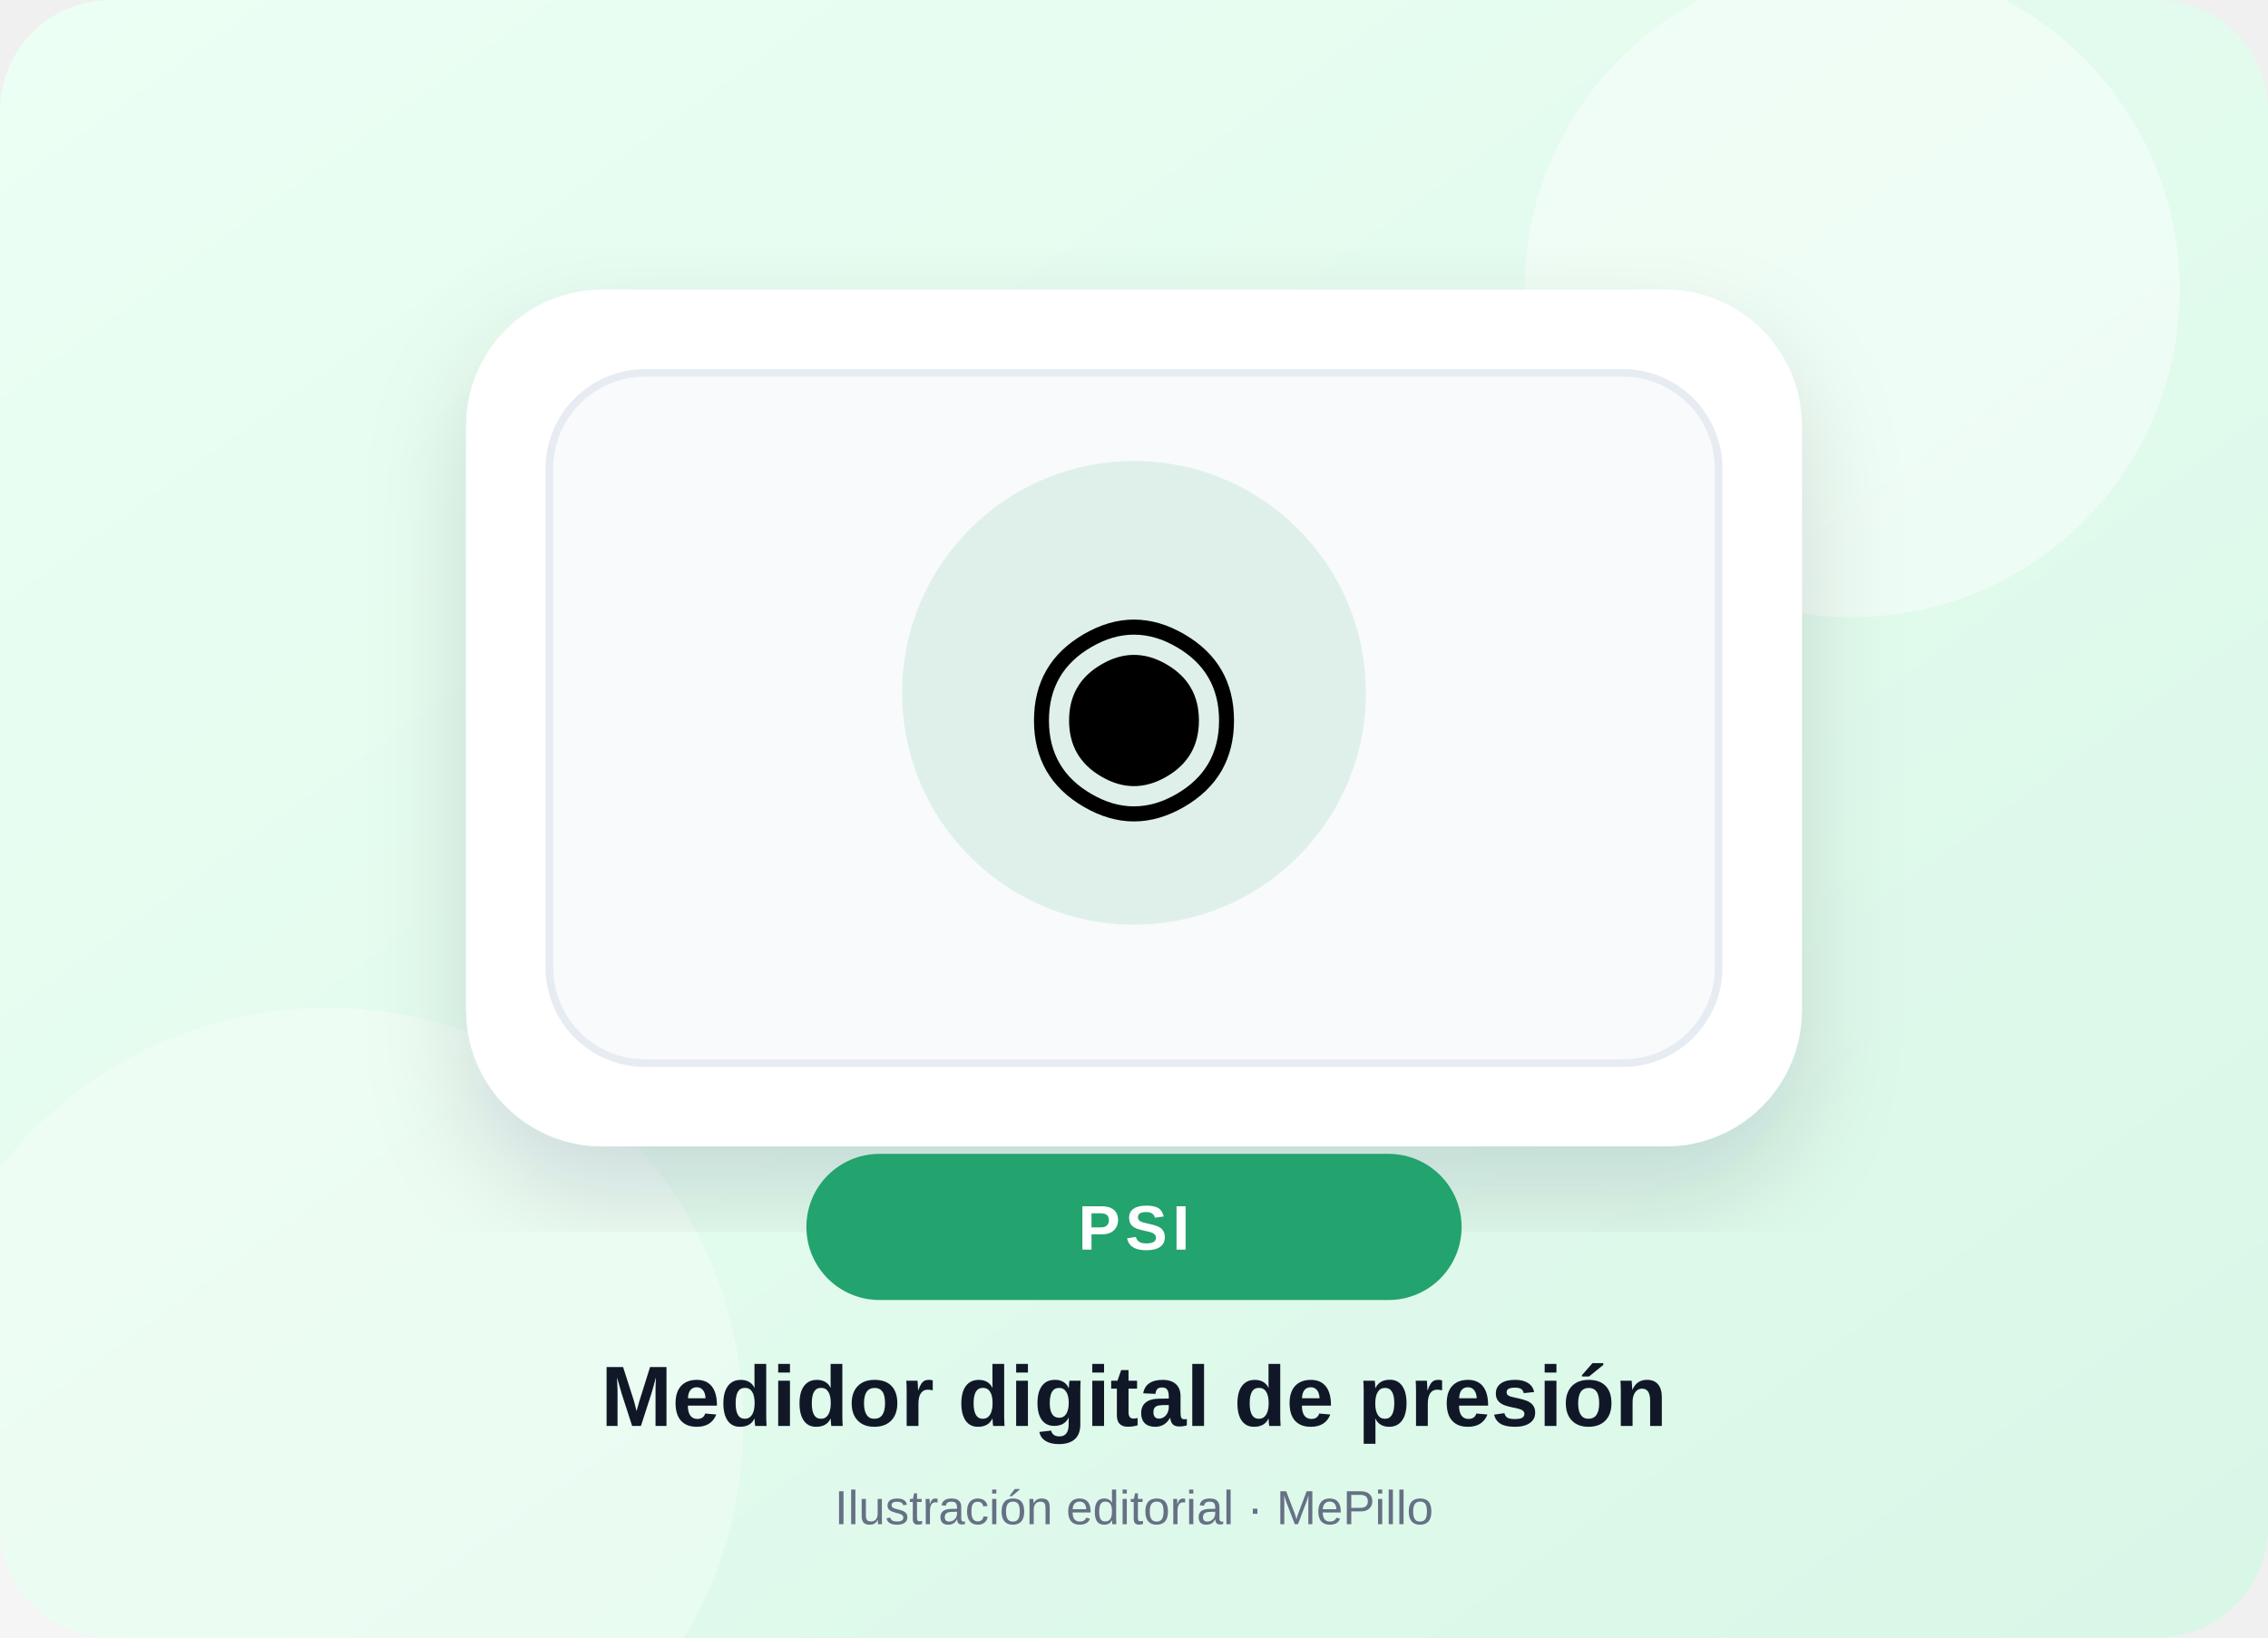
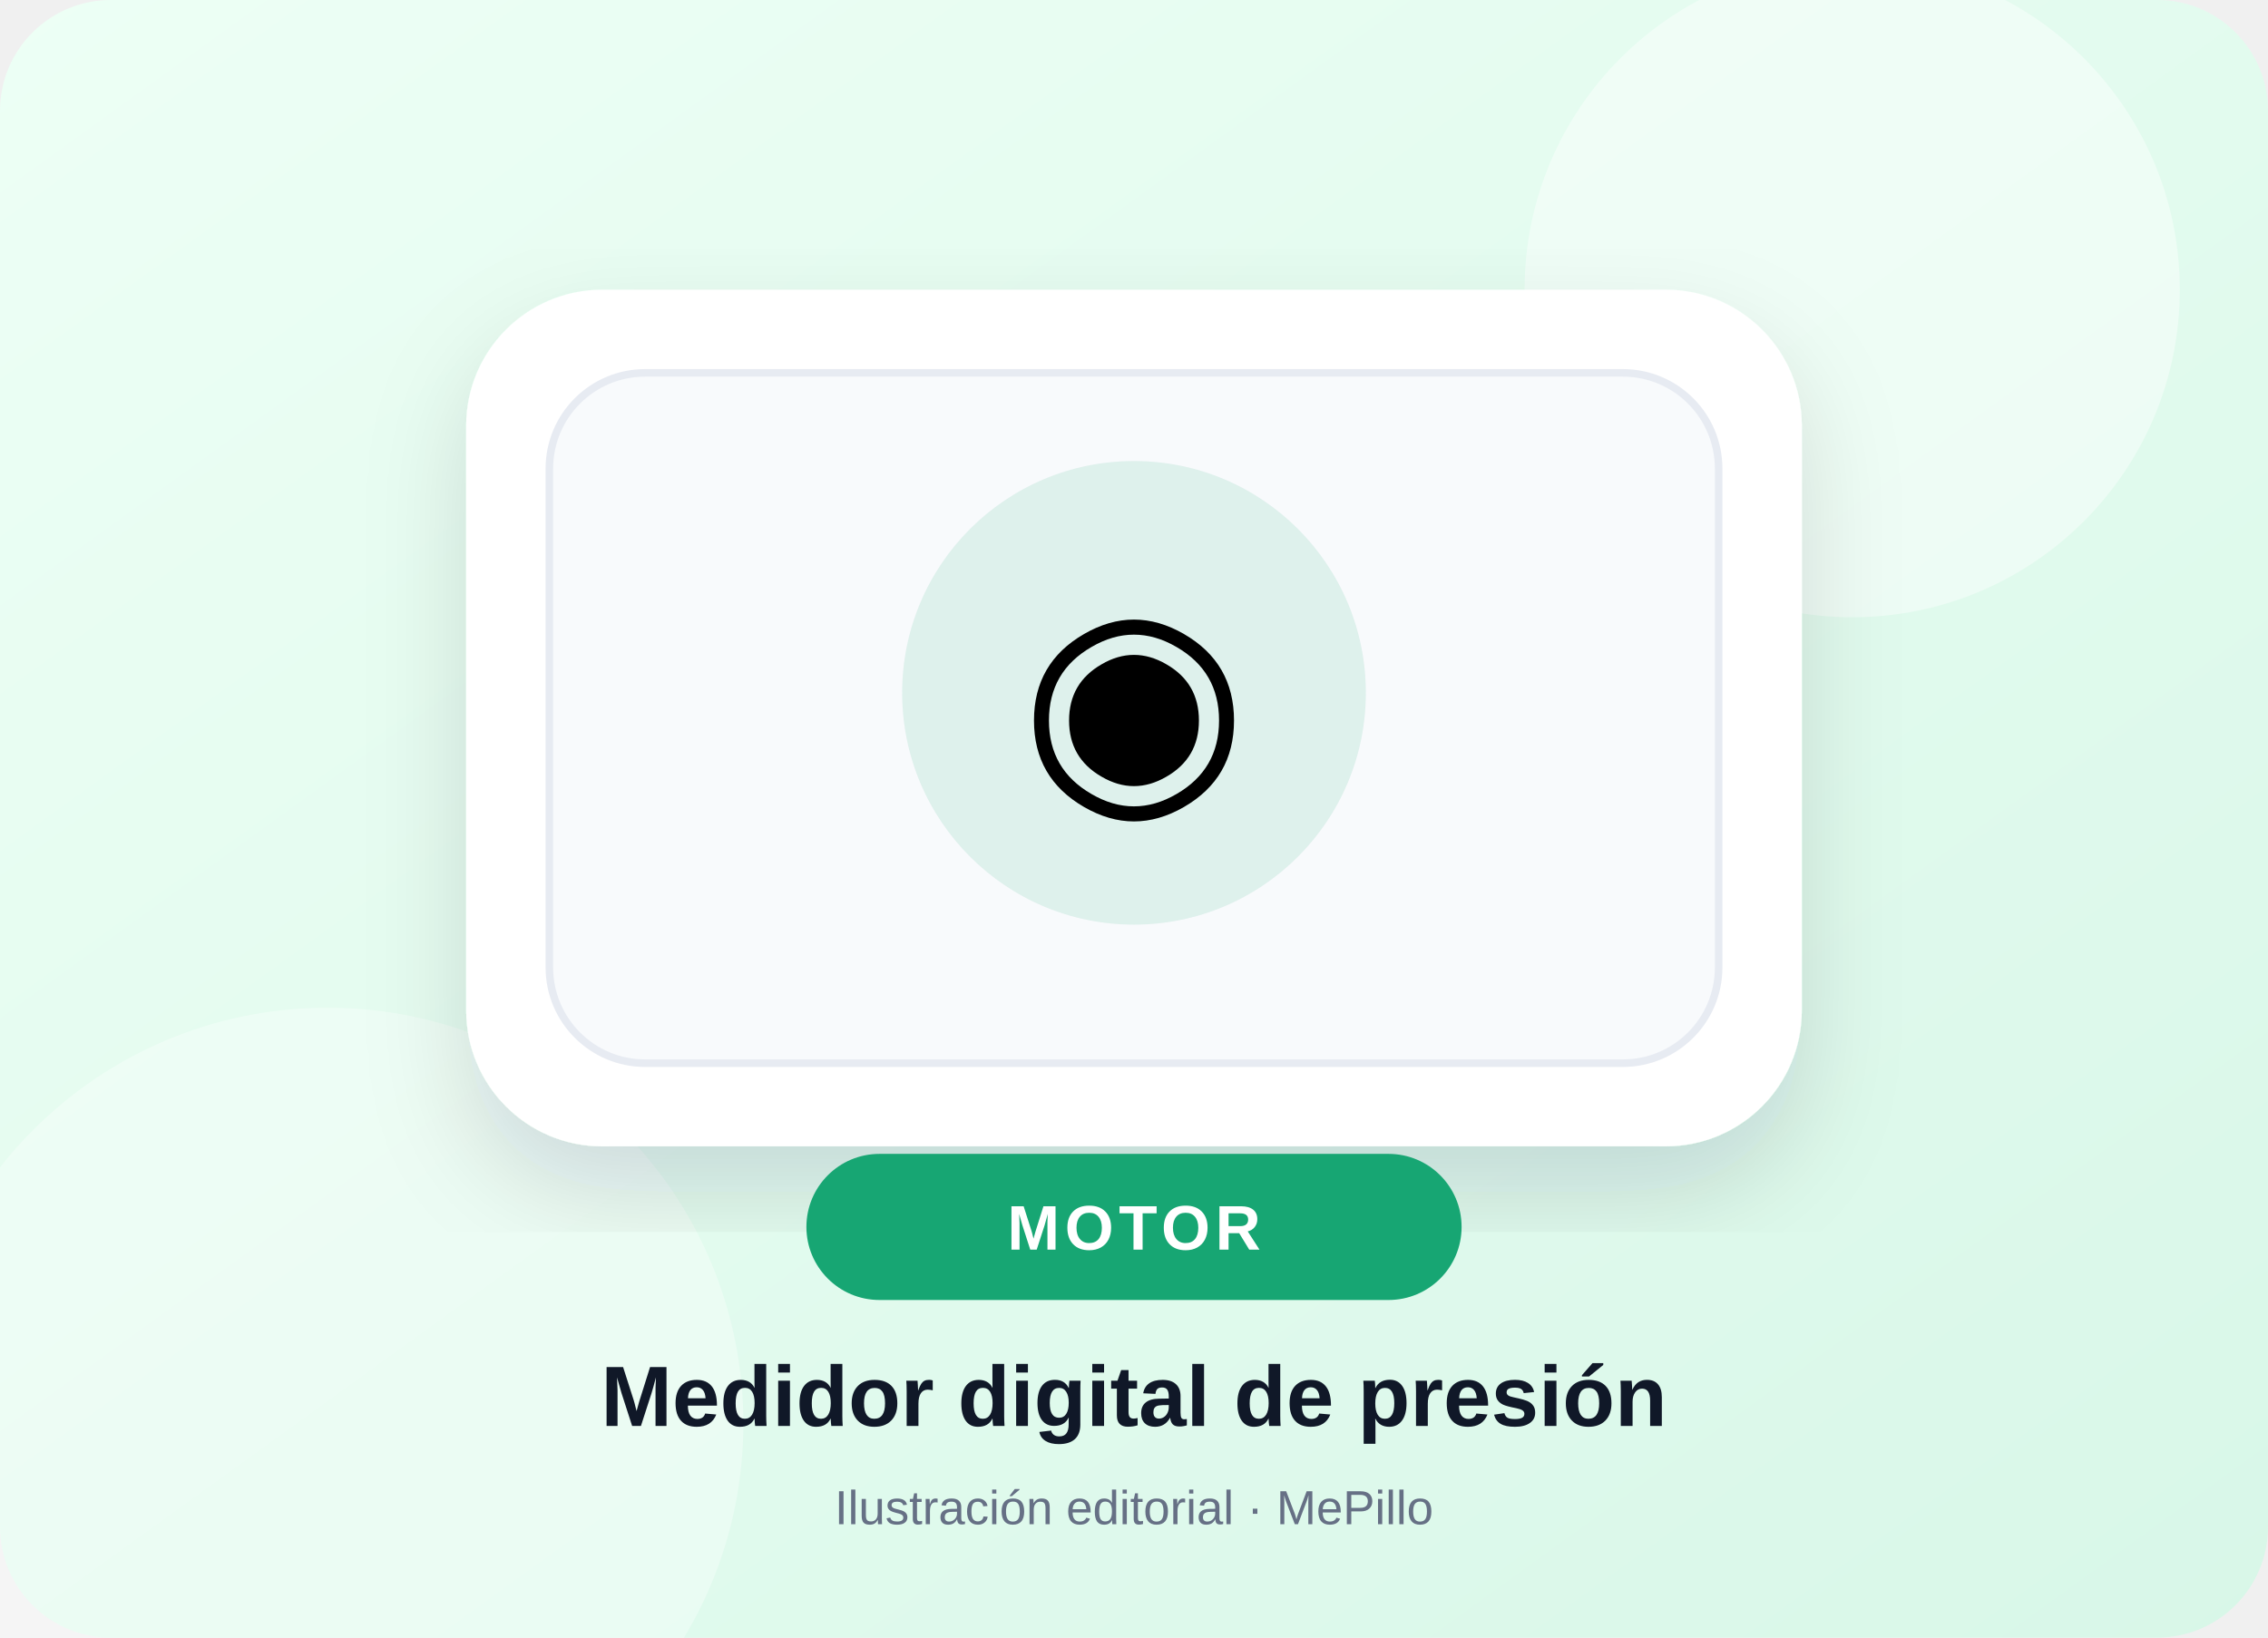
<svg xmlns="http://www.w3.org/2000/svg" width="900" height="650" viewBox="0 0 900 650" role="img" aria-labelledby="t d">
  <defs>
    <linearGradient id="bg" x1="0" y1="0" x2="1" y2="1">
-       <stop stop-color="#ecfff4" />
-       <stop offset="1" stop-color="#d8f7e7" />
+       <stop stop-color="#edfff5" />
+       <stop offset="1" stop-color="#d8f7e8" />
    </linearGradient>
    <filter id="s">
      <feDropShadow dx="0" dy="18" stdDeviation="20" flood-color="#101828" flood-opacity=".13" />
    </filter>
  </defs>
  <rect width="900" height="650" rx="44" fill="url(#bg)" />
  <circle cx="735" cy="115" r="130" fill="#fff" opacity=".42" />
  <circle cx="130" cy="565" r="165" fill="#fff" opacity=".32" />
  <g filter="url(#s)">
    <rect x="185" y="115" width="530" height="340" rx="54" fill="#fff" />
    <rect x="218" y="148" width="464" height="274" rx="38" fill="#f8fafc" stroke="#e7ebf2" stroke-width="3" />
  </g>
-   <circle cx="450" cy="275" r="92" fill="#23a36d" opacity=".12" />
+   <circle cx="450" cy="275" r="92" fill="#17a673" opacity=".12" />
  <text x="450" y="313" text-anchor="middle" font-size="104" font-family="Arial,Segoe UI Emoji,sans-serif">◉</text>
-   <rect x="320" y="458" width="260" height="58" rx="29" fill="#23a36d" />
-   <text x="450" y="496" text-anchor="middle" fill="#fff" font-size="25" font-weight="700" font-family="Arial,sans-serif" letter-spacing="2">PSI</text>
+   <rect x="320" y="458" width="260" height="58" rx="29" fill="#17a673" />
+   <text x="450" y="496" text-anchor="middle" fill="#fff" font-size="25" font-weight="700" font-family="Arial,sans-serif" letter-spacing="2">MOTOR</text>
  <text x="450" y="566" text-anchor="middle" fill="#101828" font-size="34" font-weight="800" font-family="Arial,sans-serif">Medidor digital de presión</text>
  <text x="450" y="605" text-anchor="middle" fill="#667085" font-size="19" font-family="Arial,sans-serif">Ilustración editorial · MePillo</text>
</svg>
